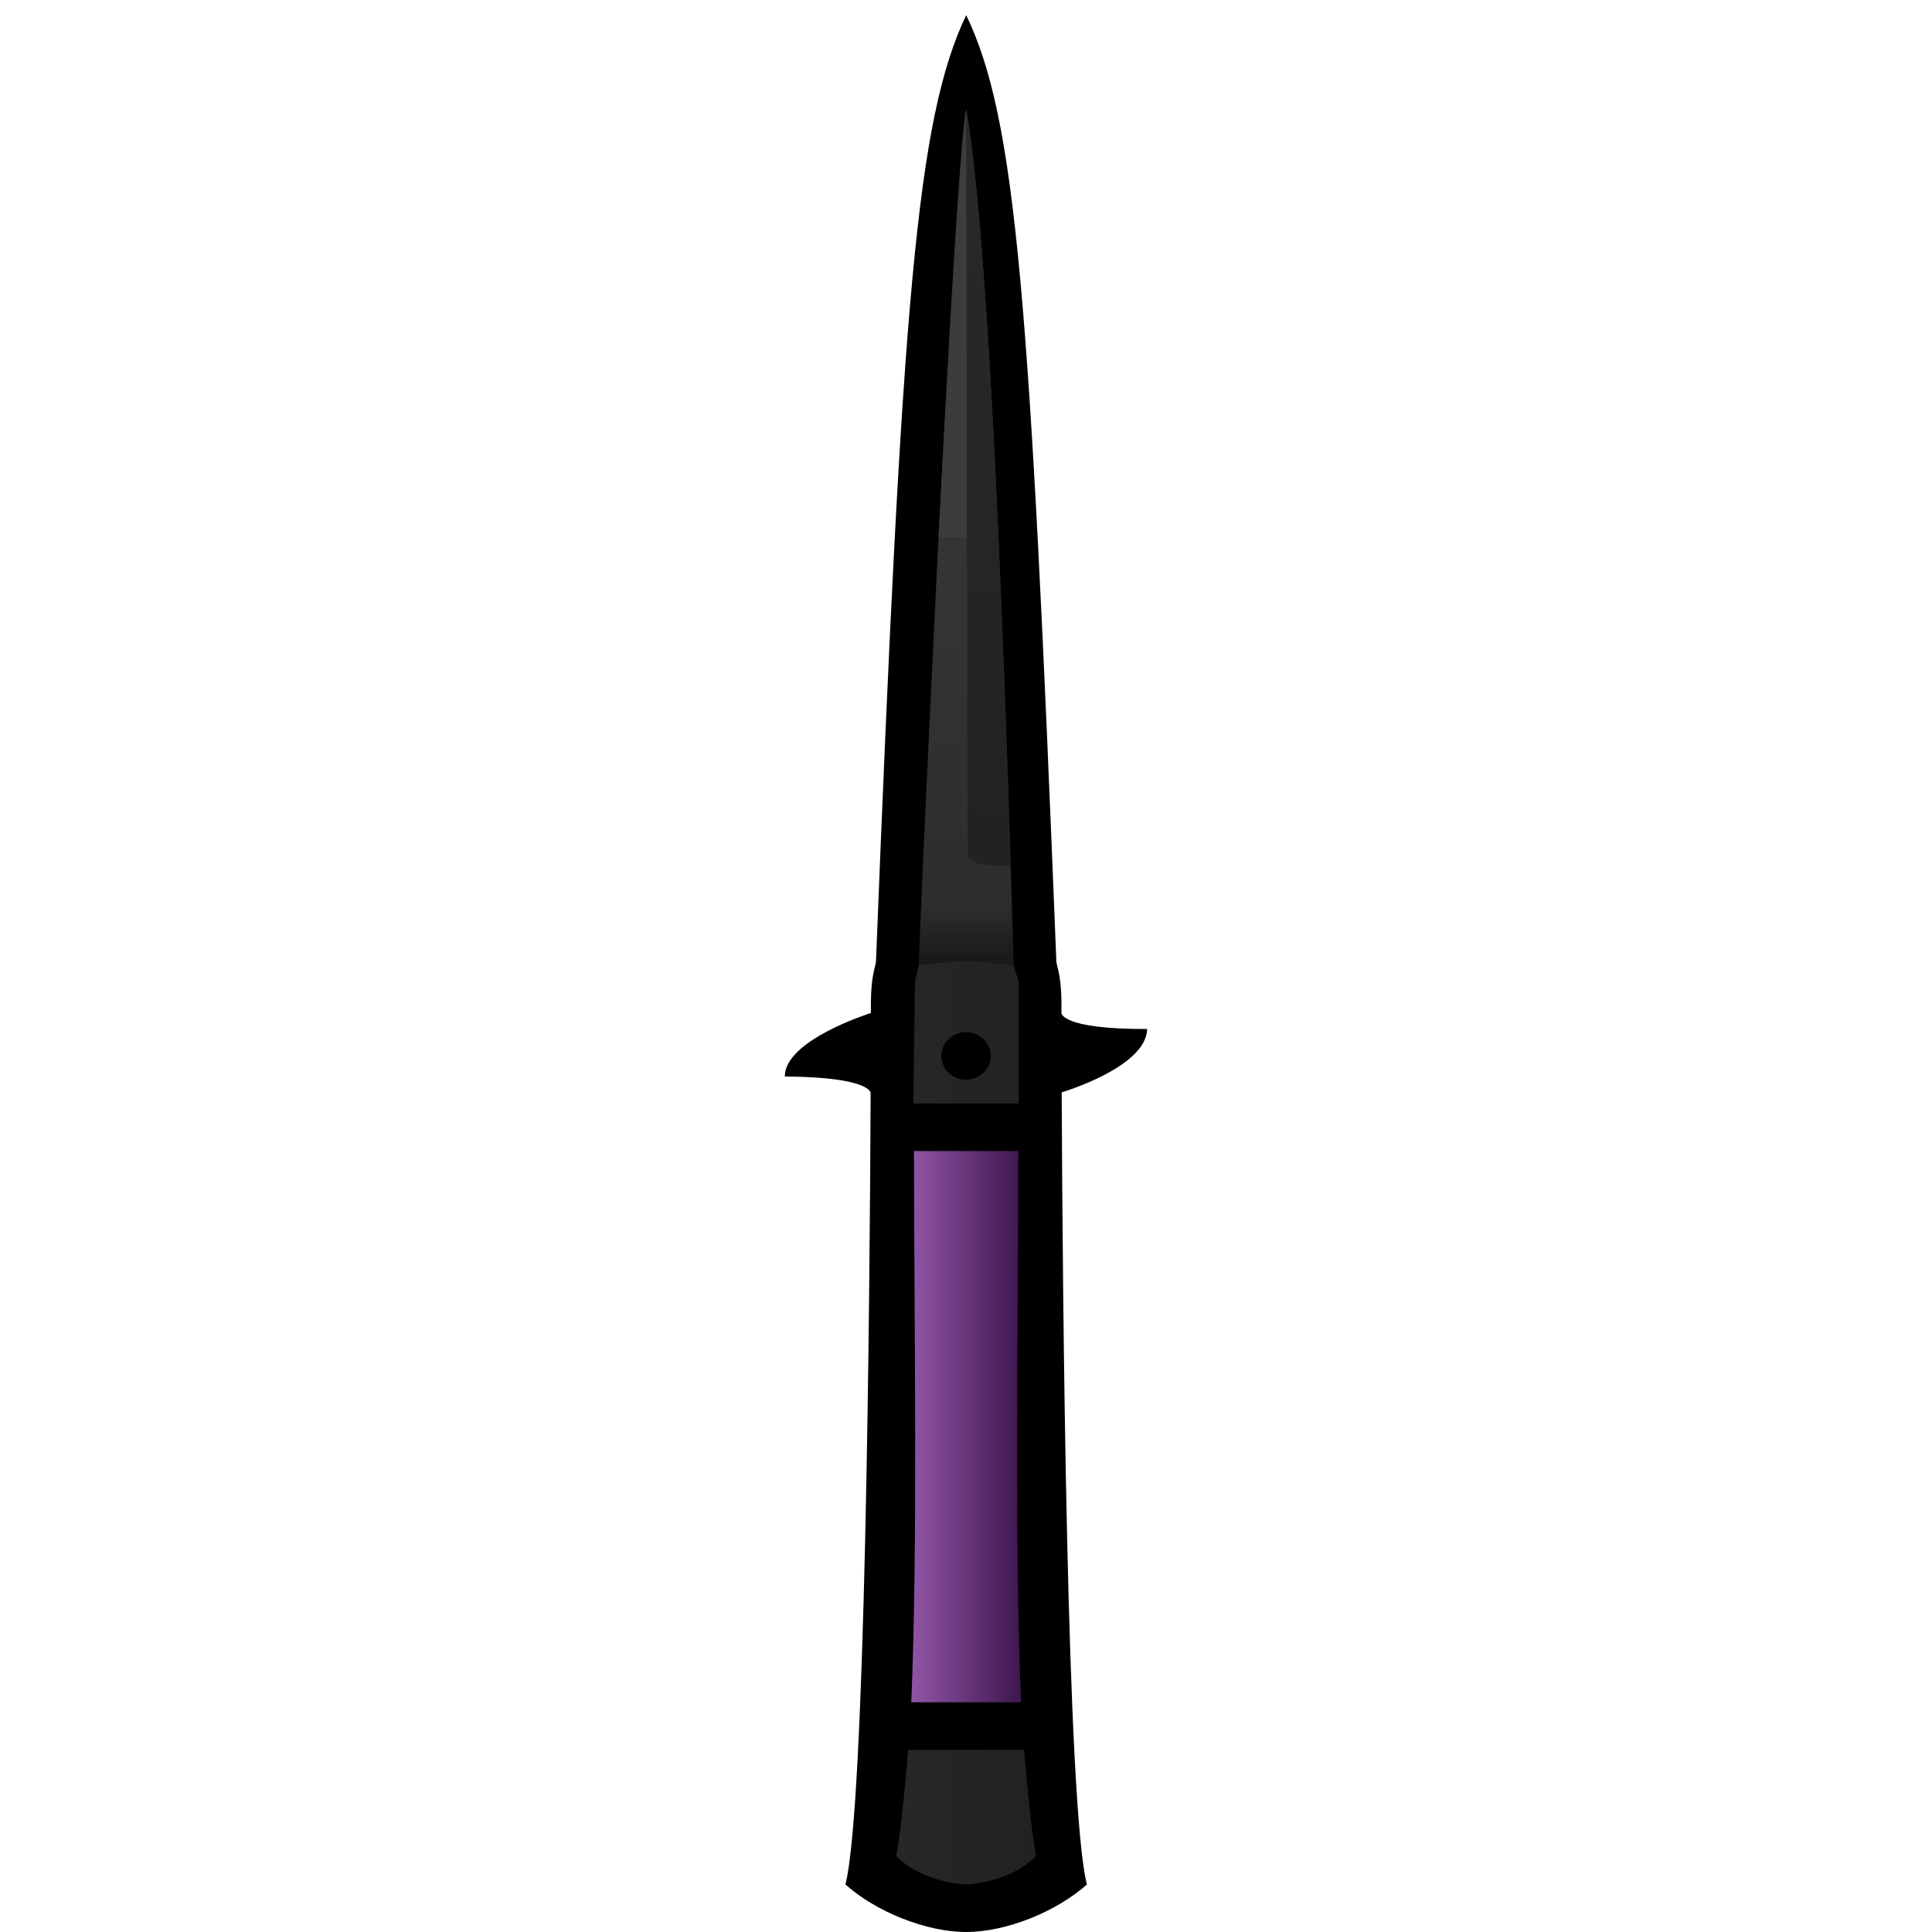
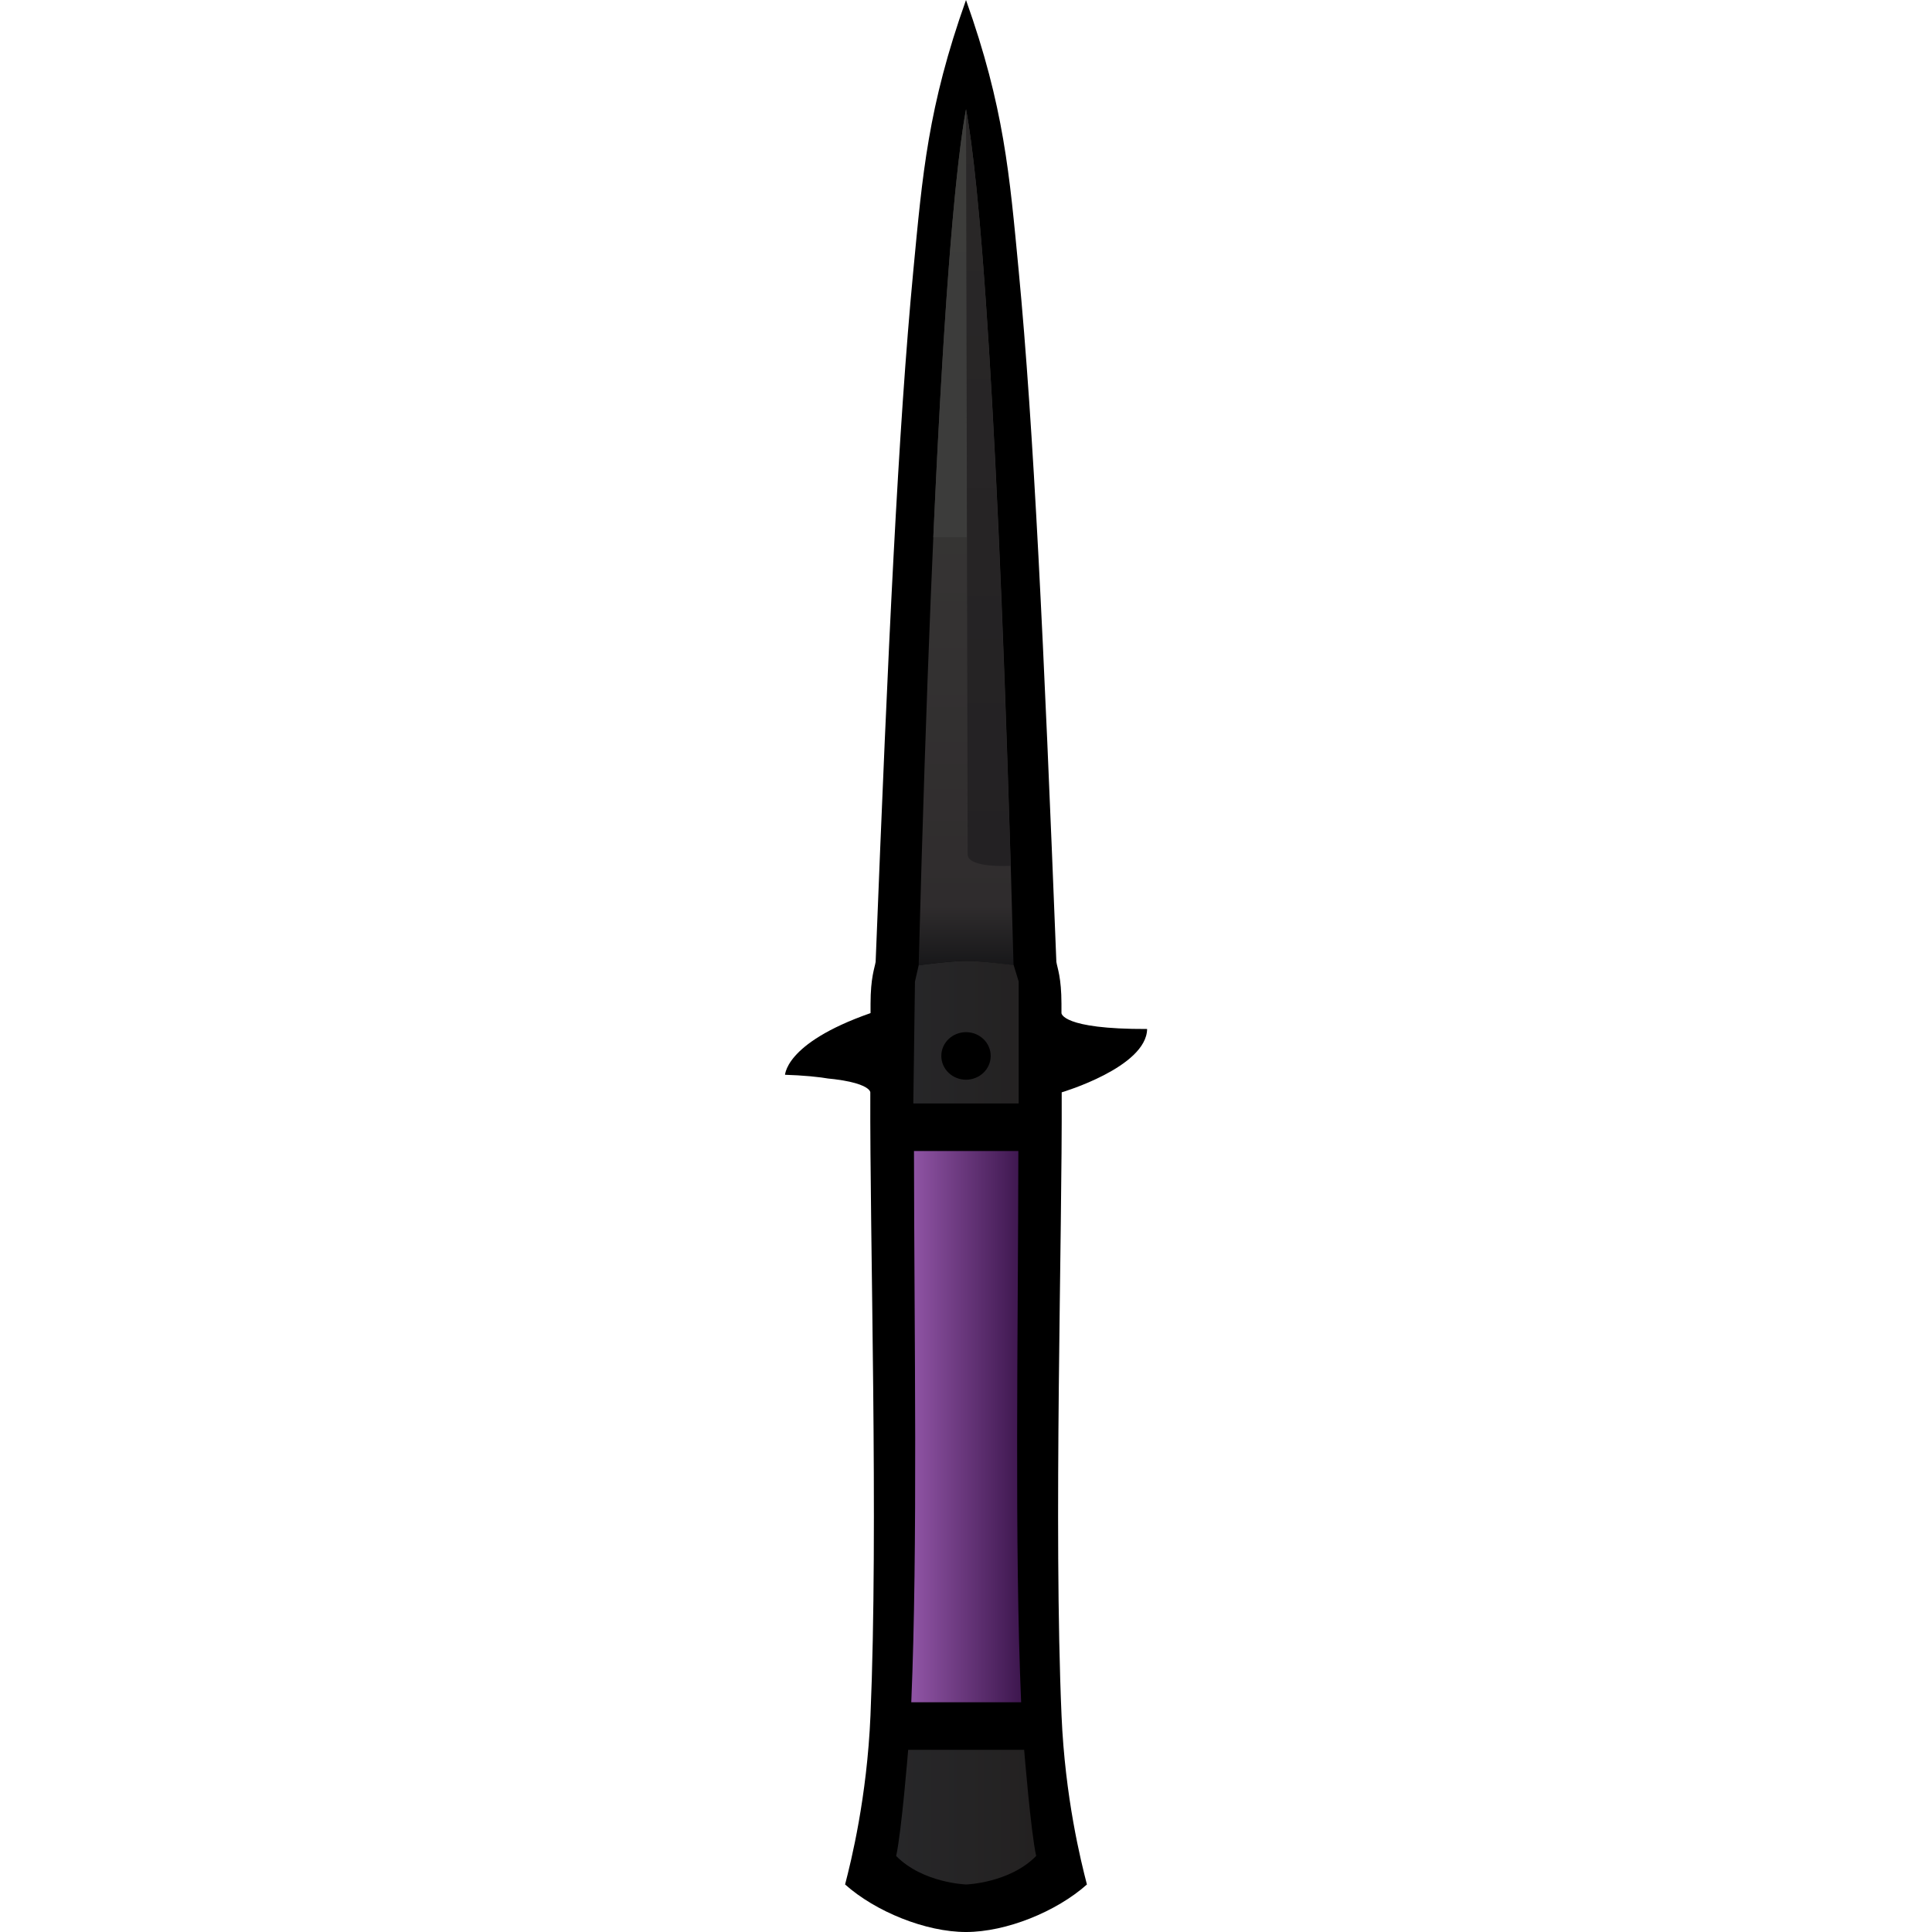
- <svg xmlns="http://www.w3.org/2000/svg" xmlns:ns1="https://www.affinity.studio/" width="128" height="128" viewBox="0 0 128 128" version="1.1" xml:space="preserve" style="fill-rule:evenodd;clip-rule:evenodd;stroke-linejoin:round;stroke-miterlimit:2;" id="svg22">
-   <g transform="matrix(0,-1.049587,0.669081,0,21.18994,129.0496)" id="g10">
-     <g id="outline-test" ns1:id="outline test" transform="matrix(0.882353,0,0,1.008403,5.764706,8.682033)">
-       <path d="M-2,43C3.531,44.968 39.732,45.388 54.627,45.477C54.627,45.477 55.761,45.488 55.8,37.055C58.412,37.007 60.343,45.5 60.343,45.5C60.722,45.5 60.947,45.5 61,45.5C62.896,45.506 63.528,45.893 64,46C111.59,48.583 124.274,50.017 131.733,54.857C124.314,59.759 111.59,61.131 64,63.714C63.528,63.821 62.896,64.208 61,64.214C60.946,64.214 60.719,64.214 60.337,64.214C60.337,64.214 59.181,64.206 59.2,72.626C56.461,72.563 54.668,64.237 54.668,64.237C39.8,64.325 3.537,64.744 -2,66.714C-3.941,63.731 -5.4,58.809 -5.4,54.857C-5.4,50.905 -3.941,45.983 -2,43Z" id="path1" />
-     </g>
-     <g transform="matrix(0.882353,0,0,0.882353,5.764706,15.59678)" id="g2">
-       <path d="M64.073,54.861C64.073,53.076 63.756,49.526 63.756,49.526C66.389,49.642 120.019,53.398 125,54.857C119.627,56.347 104.907,58.334 63.775,60.187C63.775,60.187 64.073,56.647 64.073,54.861Z" style="fill:url(#_Linear1);" id="path2" />
-     </g>
-     <g transform="matrix(0.882353,0,0,0.882353,5.764706,15.59678)" id="g3">
-       <path d="M94.378,54.952L94.378,51.758C95.879,51.877 122.82,54.218 125,54.857L94.378,54.952Z" style="fill:url(#_Linear2);" id="path3" />
-     </g>
-     <g transform="matrix(0.882353,0,0,0.882353,5.764706,15.59678)" id="g4">
-       <path d="M70.876,59.853C70.876,59.853 70.684,55.138 71.667,55.023L125,54.857C119.948,56.258 106.635,58.098 70.876,59.853Z" style="fill:url(#_Linear3);" id="path4" />
-     </g>
-     <g id="g7">
-       <g transform="matrix(0.882353,0,0,0.882353,53.26471,15.58011)" id="g5">
-         <path d="M9.923,49.545C9.923,49.545 10.237,53.109 10.24,54.88C10.243,56.657 9.941,60.206 9.941,60.206L8.763,60.77L0.04,60.77L0.04,48.944L8.756,49.129L9.923,49.545Z" style="fill:url(#_Linear4);" id="path5" />
-       </g>
-       <g transform="matrix(0.882353,0,0,0.882353,5.764706,15.59678)" id="g6">
-         <path d="M7.633,48.349L7.633,61.365C7.633,61.365 1.716,62.118 0.04,62.714C-1.901,59.731 -2,54.857 -2,54.857C-2,54.857 -1.901,49.983 0.04,47C1.716,47.596 7.633,48.349 7.633,48.349Z" style="fill:url(#_Linear5);" id="path6" />
+ <svg xmlns="http://www.w3.org/2000/svg" xmlns:ns1="https://www.affinity.studio/" width="128" height="128" viewBox="0 0 128 128" version="1.1" xml:space="preserve" style="fill-rule:evenodd;clip-rule:evenodd;stroke-linejoin:round;stroke-miterlimit:2;" id="svg13">
+   <g id="g10" transform="matrix(0,-1.049587,0.669081,0,21.18994,129.0496)">
+     <g id="g3" transform="matrix(0.972675,0,0,1.111628,0.859564,3.020992)">
+       <g id="g2">
+         <clipPath id="_clip1">
+           <path d="M0.144,54.841C0.144,51.256 1.468,46.776 3.229,44.07C4.75,44.611 8.864,46.017 14.187,46.331C26.435,47.053 45.233,46.261 54.635,46.317C54.635,46.317 55.629,46.368 55.661,38.707C55.661,38.707 57.781,38.508 59.777,46.338L60.379,46.338C62.098,46.343 62.672,46.694 63.1,46.791C83.718,47.91 97.715,48.808 107.955,50.147C114.225,50.967 118.575,51.449 125.523,54.841C118.575,58.233 114.225,58.714 107.955,59.534C97.715,60.873 83.718,61.771 63.1,62.89C62.672,62.987 62.098,63.338 60.379,63.344L59.777,63.344C59.777,63.344 58.728,63.336 58.746,70.975C56.261,70.917 54.635,63.365 54.635,63.365C45.233,63.42 26.435,62.628 14.187,63.351C8.864,63.665 4.75,65.07 3.229,65.612C1.468,62.906 0.144,58.426 0.144,54.841" id="path1" />
+         </clipPath>
+         <g clip-path="url(#_clip1)" id="g1">
+           <path id="path2" d="M-2,43C3.531,44.968 39.732,45.388 54.627,45.477C54.627,45.477 55.761,45.488 55.8,37.055C58.412,37.007 60.343,45.5 60.343,45.5L61,45.5C62.896,45.506 63.528,45.893 64,46C111.59,48.583 124.274,50.017 131.733,54.857C124.314,59.759 111.59,61.131 64,63.714C63.528,63.821 62.896,64.208 61,64.214L60.337,64.214C60.337,64.214 59.181,64.206 59.2,72.626C56.461,72.563 54.668,64.237 54.668,64.237C39.8,64.325 3.537,64.744 -2,66.714C-3.941,63.731 -5.4,58.809 -5.4,54.857C-5.4,50.905 -3.941,45.983 -2,43Z" />
+         </g>
      </g>
    </g>
-     <g transform="matrix(0.882353,0,0,0.882353,5.764706,15.59678)" id="g8">
-       <path d="M50.473,49L50.473,60.714C37.148,60.686 22.286,60.273 11.033,61.025L11.033,48.697C22.281,49.438 37.198,49.027 50.473,49Z" style="fill:url(#_Linear6);" id="path7" />
+     <g id="g4" transform="matrix(0.882353,0,0,0.882353,5.764706,15.59678)">
+       <path id="path3" d="M64.073,54.861C64.073,53.086 63.756,49.526 63.756,49.526C104.745,51.235 120.019,53.383 125,54.842C120.019,56.301 104.745,58.464 63.756,60.173C63.756,60.173 64.073,56.635 64.073,54.861Z" style="fill:url(#_Linear2);" />
    </g>
-     <g transform="matrix(1.048447,0,0,2.12809,-4.031154,-109.0401)" id="g9">
-       <ellipse cx="57.543" cy="81.305" rx="1.431" ry="1.149" id="ellipse8" />
+     <g id="path21" ns1:id="path2" transform="matrix(0.882353,0,0,0.882353,5.764706,15.59678)">
+       <path id="path4" d="M94.378,54.952L94.378,51.17C113.061,52.474 121.529,53.825 125,54.842L94.378,54.952Z" style="fill:url(#_Linear3);" />
+     </g>
+     <g id="g5" transform="matrix(0.882353,0,0,0.882353,5.764706,15.59678)">
+       <path id="path5" d="M70.876,59.853C70.876,59.853 70.684,55.138 71.667,55.023L125,54.842C119.953,56.302 106.635,58.143 70.876,59.853Z" style="fill:url(#_Linear4);" />
+     </g>
+     <g id="g8">
+       <g id="g6" transform="matrix(0.882353,0,0,0.882353,53.26471,15.58011)">
+         <path id="path6" d="M9.923,49.545C9.923,49.545 10.237,53.109 10.24,54.88C10.243,56.657 9.941,60.206 9.941,60.206L8.763,60.77L0.04,60.77L0.04,48.944L8.756,49.129L9.923,49.545Z" style="fill:url(#_Linear5);" />
+       </g>
+       <g id="g7" transform="matrix(0.882353,0,0,0.882353,5.764706,15.59678)">
+         <path id="path7" d="M7.633,48.349L7.633,61.365C7.633,61.365 1.716,62.118 0.04,62.714C-1.901,59.731 -2,54.857 -2,54.857C-2,54.857 -1.901,49.983 0.04,47C1.716,47.596 7.633,48.349 7.633,48.349Z" style="fill:url(#_Linear6);" />
+       </g>
+     </g>
+     <g id="g9" transform="matrix(0.882353,0,0,0.882353,5.764706,15.59678)">
+       <path id="path8" d="M50.473,49L50.473,60.714C37.148,60.686 22.286,60.273 11.033,61.025L11.033,48.697C22.281,49.438 37.198,49.027 50.473,49Z" style="fill:url(#_Linear7);" />
+     </g>
+     <g id="ellipse8" transform="matrix(1.048447,0,0,2.12809,-4.031154,-109.0401)">
+       <ellipse id="ellipse9" cx="57.543" cy="81.305" rx="1.431" ry="1.149" />
    </g>
  </g>
-   <defs id="defs22">
-     <linearGradient id="_Linear1" x1="0" y1="0" x2="1" y2="0" gradientUnits="userSpaceOnUse" gradientTransform="matrix(61.24362,0,0,10.66153,63.75638,54.85638)">
-       <stop offset="0" style="stop-color:rgb(23,23,25);stop-opacity:1" id="stop10" />
-       <stop offset="0.07" style="stop-color:rgb(47,44,45);stop-opacity:1" id="stop11" />
-       <stop offset="1" style="stop-color:rgb(61,61,59);stop-opacity:1" id="stop12" />
+   <defs id="defs13">
+     <linearGradient id="_Linear2" x1="0" y1="0" x2="1" y2="0" gradientUnits="userSpaceOnUse" gradientTransform="matrix(61.24362,0,0,61.24362,63.75638,54.85638)">
+       <stop offset="0" style="stop-color:rgb(23,23,25);stop-opacity:1" id="stop1" />
+       <stop offset="0.07" style="stop-color:rgb(47,44,45);stop-opacity:1" id="stop2" />
+       <stop offset="1" style="stop-color:rgb(61,61,59);stop-opacity:1" id="stop3" />
    </linearGradient>
-     <linearGradient id="_Linear2" x1="0" y1="0" x2="1" y2="0" gradientUnits="userSpaceOnUse" gradientTransform="matrix(61.24362,0,0,10.66153,63.75638,54.85638)">
-       <stop offset="0" style="stop-color:rgb(58,58,59);stop-opacity:1" id="stop13" />
-       <stop offset="1" style="stop-color:rgb(61,61,59);stop-opacity:1" id="stop14" />
+     <linearGradient id="_Linear3" x1="0" y1="0" x2="1" y2="0" gradientUnits="userSpaceOnUse" gradientTransform="matrix(61.24362,0,0,61.24362,63.75638,54.85638)">
+       <stop offset="0" style="stop-color:rgb(58,58,59);stop-opacity:1" id="stop4" />
+       <stop offset="1" style="stop-color:rgb(61,61,59);stop-opacity:1" id="stop5" />
    </linearGradient>
-     <linearGradient id="_Linear3" x1="0" y1="0" x2="1" y2="0" gradientUnits="userSpaceOnUse" gradientTransform="matrix(54.13921,0,0,4.996364,70.86079,57.35517)">
-       <stop offset="0" style="stop-color:rgb(35,33,35);stop-opacity:1" id="stop15" />
-       <stop offset="1" style="stop-color:rgb(42,40,40);stop-opacity:1" id="stop16" />
+     <linearGradient id="_Linear4" x1="0" y1="0" x2="1" y2="0" gradientUnits="userSpaceOnUse" gradientTransform="matrix(54.13921,0,0,54.13921,70.86079,57.35517)">
+       <stop offset="0" style="stop-color:rgb(35,33,35);stop-opacity:1" id="stop6" />
+       <stop offset="1" style="stop-color:rgb(42,40,40);stop-opacity:1" id="stop7" />
    </linearGradient>
-     <linearGradient id="_Linear4" x1="0" y1="0" x2="1" y2="0" gradientUnits="userSpaceOnUse" gradientTransform="matrix(0,-15.71397,1.405808,0,-22.79666,62.73286)">
-       <stop offset="0" style="stop-color:rgb(35,33,33);stop-opacity:1" id="stop17" />
-       <stop offset="1" style="stop-color:rgb(39,39,41);stop-opacity:1" id="stop18" />
+     <linearGradient id="_Linear5" x1="0" y1="0" x2="1" y2="0" gradientUnits="userSpaceOnUse" gradientTransform="matrix(0,-15.71397,15.71397,0,-22.79666,62.73286)">
+       <stop offset="0" style="stop-color:rgb(35,33,33);stop-opacity:1" id="stop8" />
+       <stop offset="1" style="stop-color:rgb(39,39,41);stop-opacity:1" id="stop9" />
    </linearGradient>
-     <linearGradient id="_Linear5" x1="0" y1="0" x2="1" y2="0" gradientUnits="userSpaceOnUse" gradientTransform="matrix(0,-15.71397,1.405808,0,31.03668,62.71397)">
-       <stop offset="0" style="stop-color:rgb(35,33,33);stop-opacity:1" id="stop19" />
-       <stop offset="1" style="stop-color:rgb(39,39,41);stop-opacity:1" id="stop20" />
+     <linearGradient id="_Linear6" x1="0" y1="0" x2="1" y2="0" gradientUnits="userSpaceOnUse" gradientTransform="matrix(0,-15.71397,15.71397,0,31.03668,62.71397)">
+       <stop offset="0" style="stop-color:rgb(35,33,33);stop-opacity:1" id="stop10" />
+       <stop offset="1" style="stop-color:rgb(39,39,41);stop-opacity:1" id="stop11" />
    </linearGradient>
-     <linearGradient id="_Linear6" x1="0" y1="0" x2="1" y2="0" gradientUnits="userSpaceOnUse" gradientTransform="matrix(0,-11.66886,1.371998,0,31.03668,60.75147)">
-       <stop offset="0" style="stop-color:rgb(63,24,80);stop-opacity:1" id="stop21" />
-       <stop offset="1" style="stop-color:rgb(142,83,163);stop-opacity:1" id="stop22" />
+     <linearGradient id="_Linear7" x1="0" y1="0" x2="1" y2="0" gradientUnits="userSpaceOnUse" gradientTransform="matrix(0,-11.66886,11.66886,0,31.03668,60.75147)">
+       <stop offset="0" style="stop-color:rgb(63,24,80);stop-opacity:1" id="stop12" />
+       <stop offset="1" style="stop-color:rgb(142,83,163);stop-opacity:1" id="stop13" />
    </linearGradient>
  </defs>
</svg>
